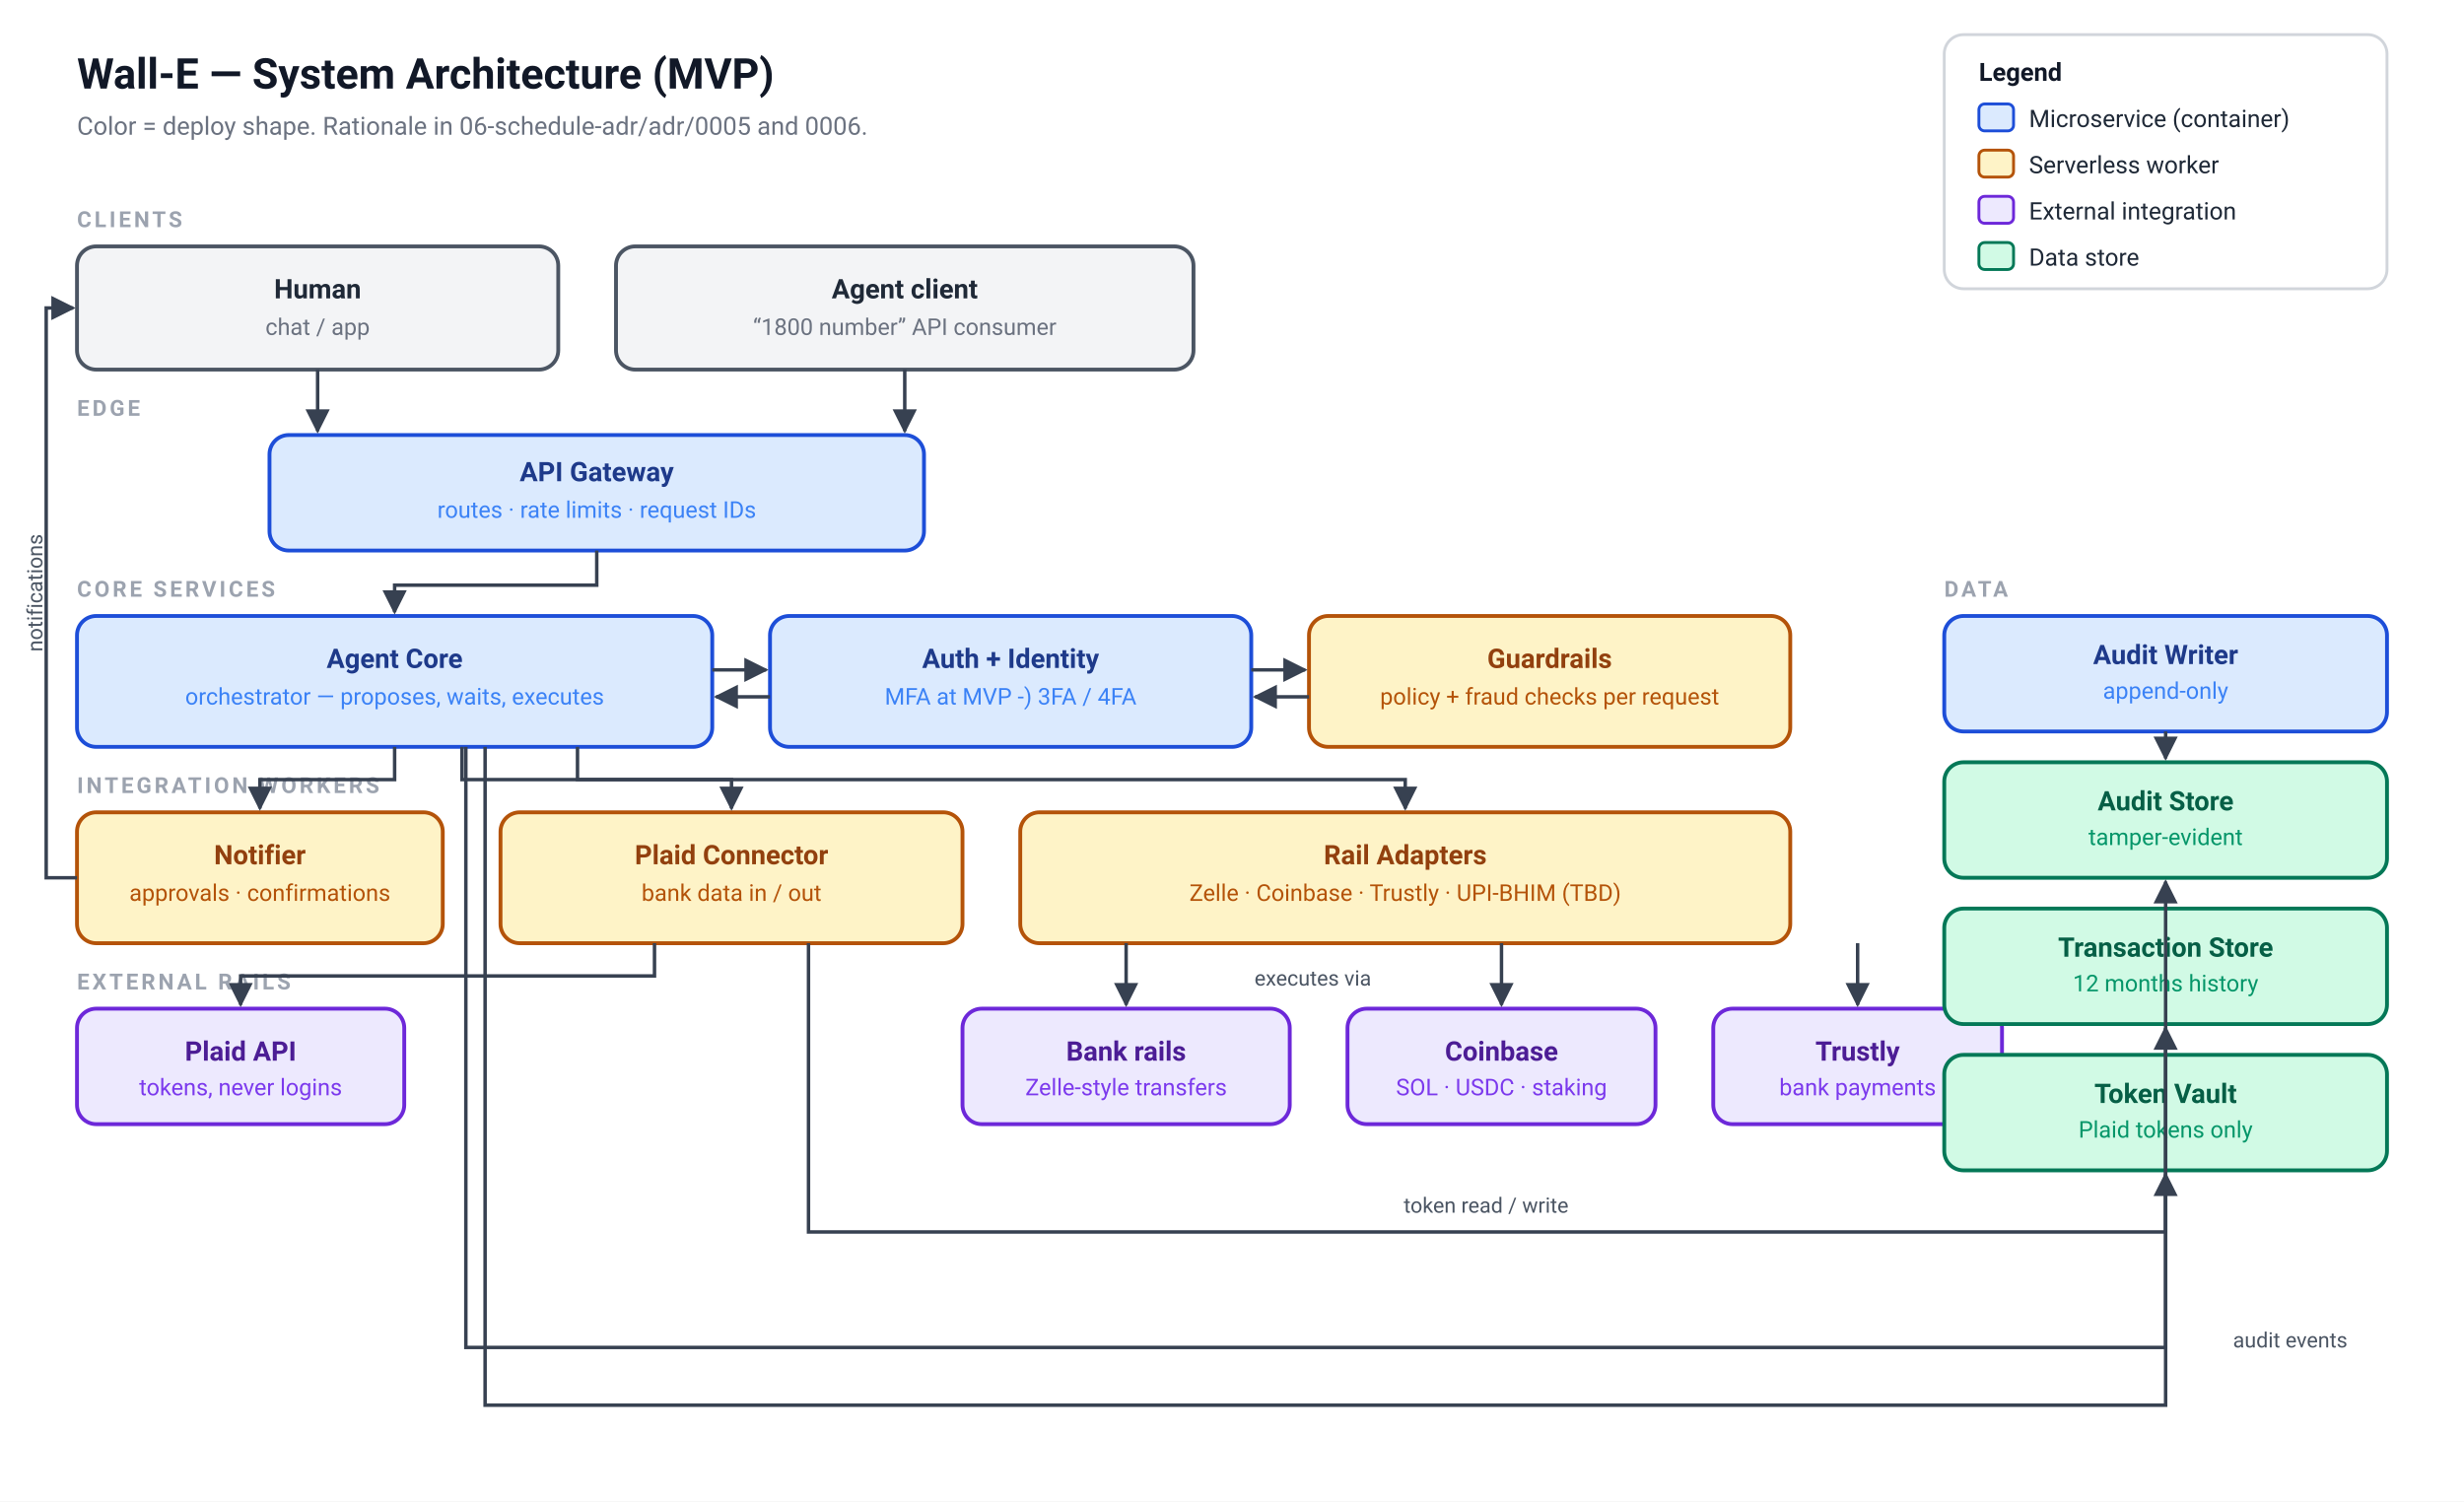
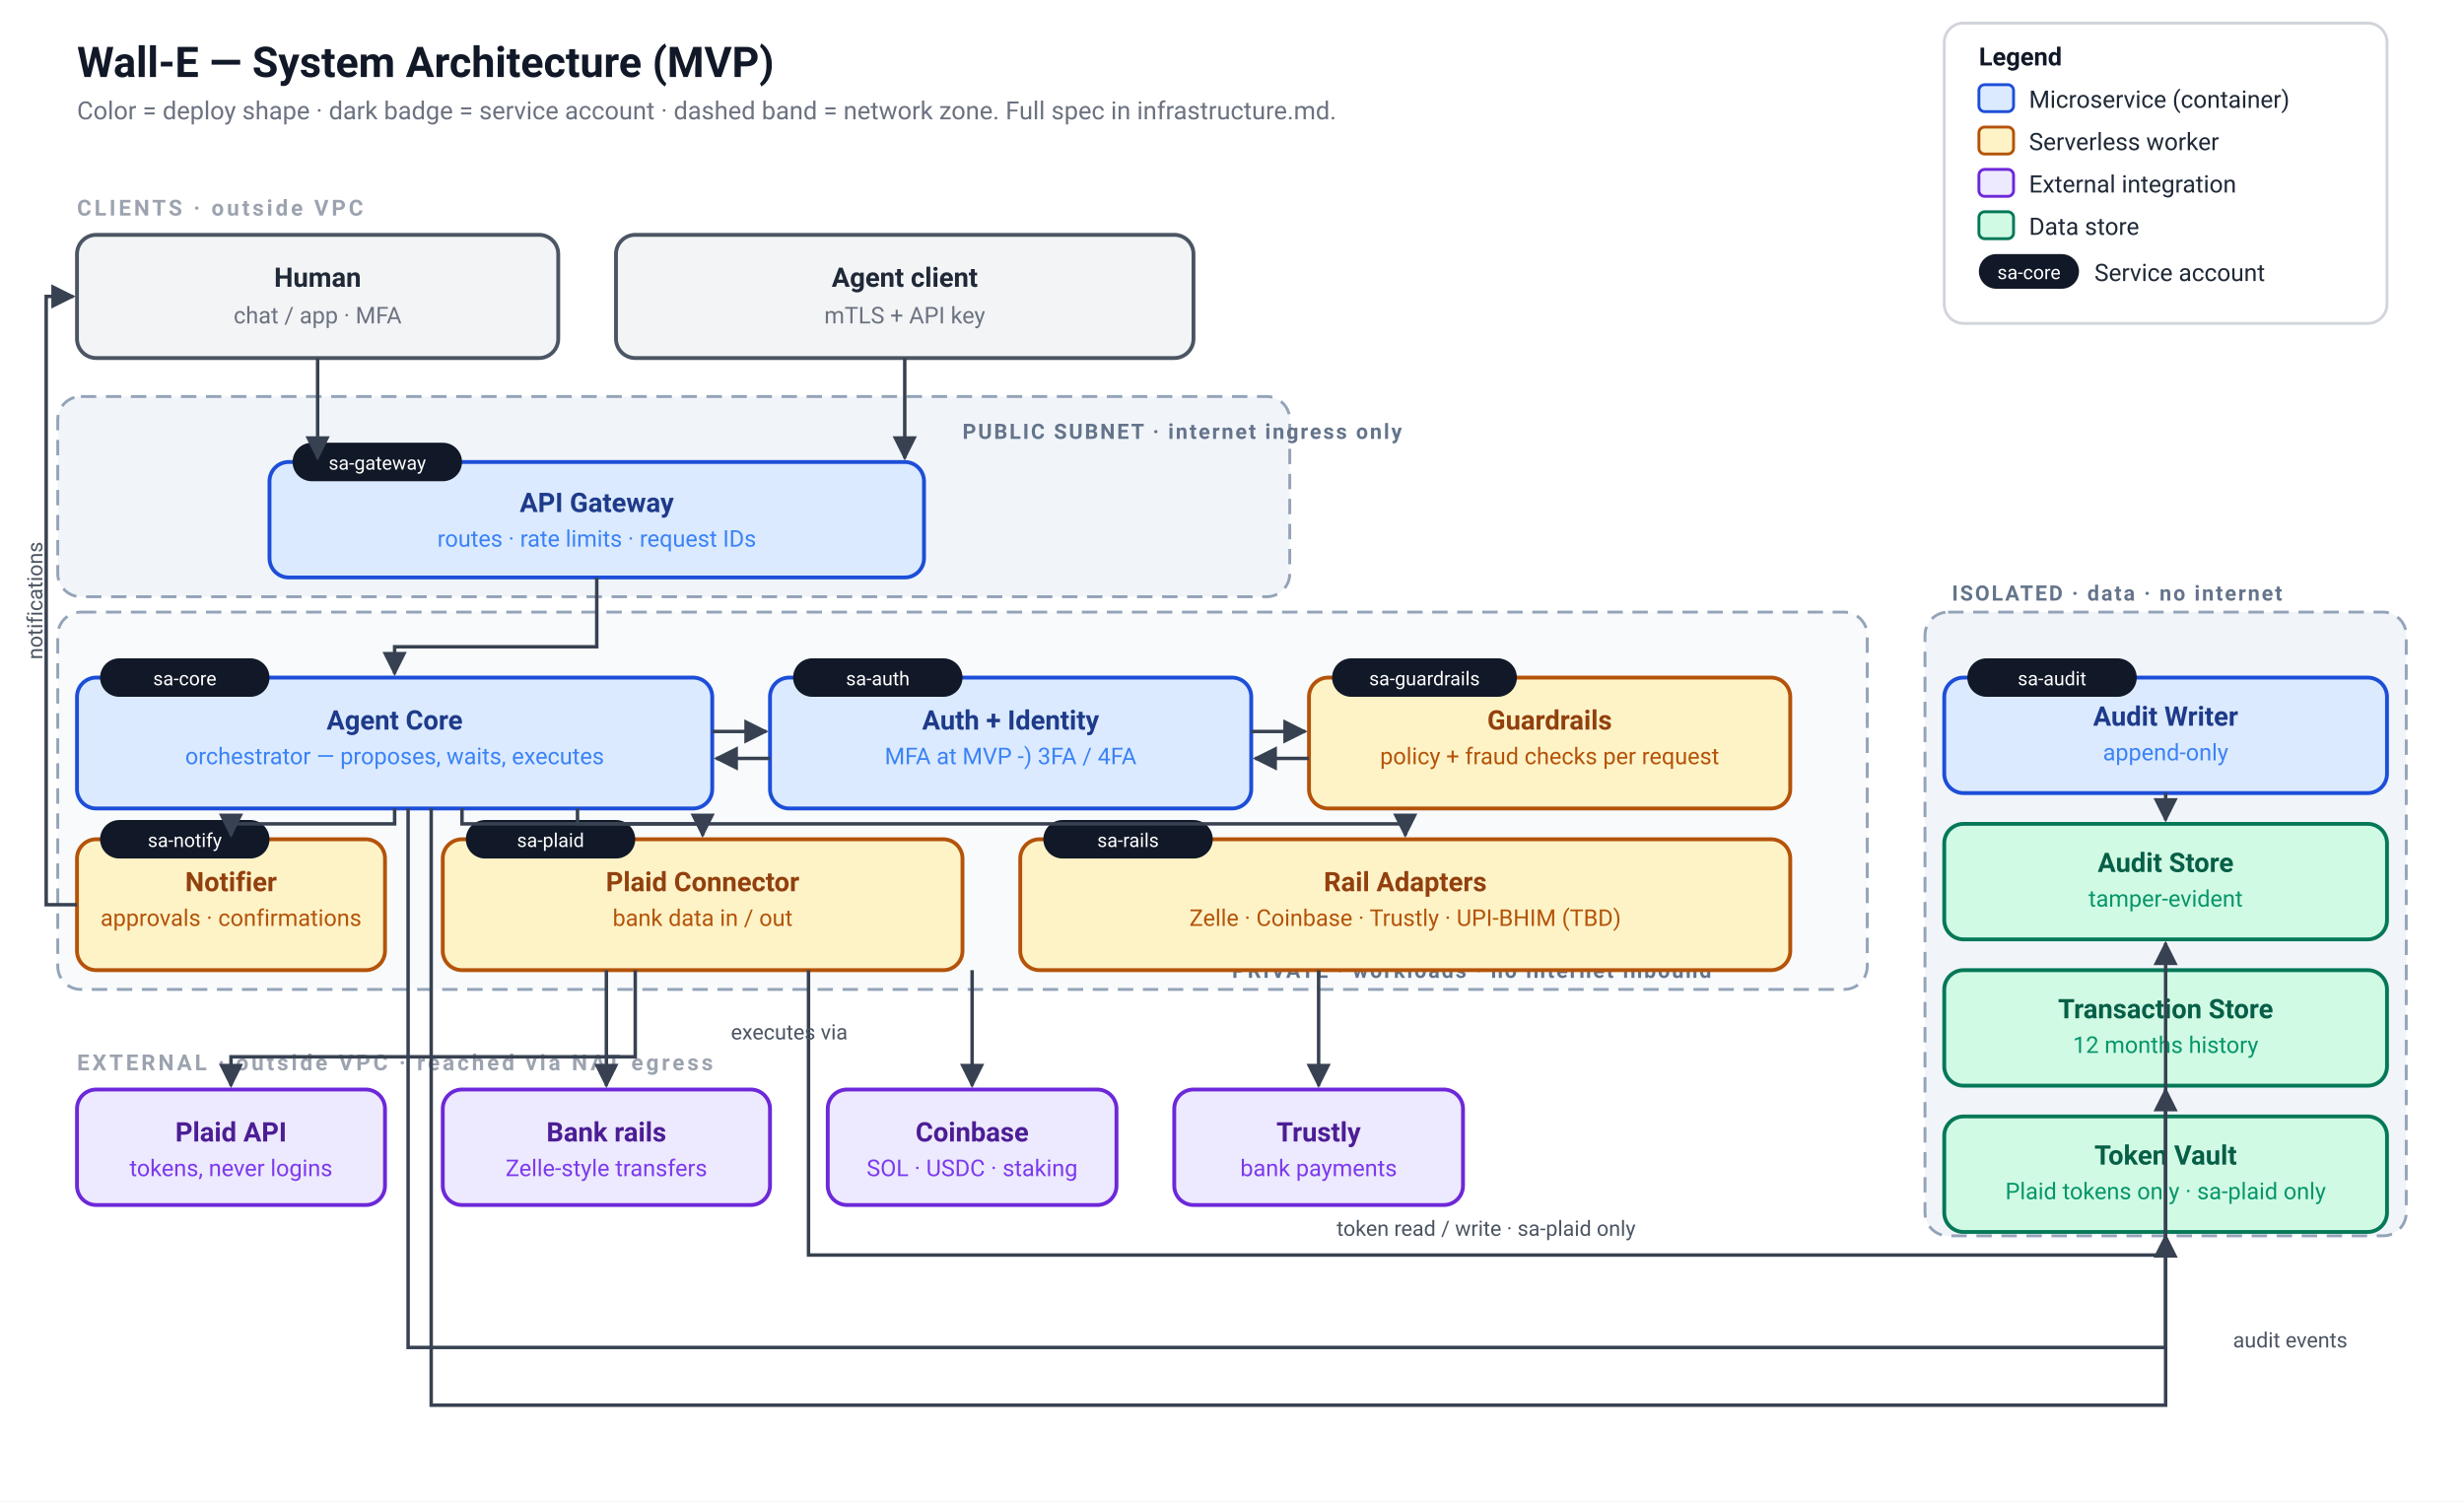
<svg xmlns="http://www.w3.org/2000/svg" width="1280" height="780" viewBox="0 0 1280 780" font-family="ui-sans-serif, system-ui, -apple-system, 'Segoe UI', Roboto, Helvetica, Arial, sans-serif">
  <defs>
    <marker id="arr" viewBox="0 0 10 10" refX="9" refY="5" markerWidth="7" markerHeight="7" orient="auto-start-reverse">
      <path d="M 0 0 L 10 5 L 0 10 z" fill="#374151" />
    </marker>
  </defs>
  <rect x="0" y="0" width="1280" height="780" fill="#FFFFFF" />
-   <text x="40" y="46" font-size="22" font-weight="700" fill="#111827">Wall-E — System Architecture (MVP)</text>
-   <text x="40" y="70" font-size="13" fill="#6B7280">Color = deploy shape. Rationale in 06-schedule-adr/adr/0005 and 0006.</text>
-   <rect x="1010" y="18" width="230" height="132" rx="10" fill="#FFFFFF" stroke="#D1D5DB" stroke-width="1.5" />
-   <text x="1028" y="42" font-size="13" font-weight="700" fill="#111827">Legend</text>
-   <rect x="1028" y="54" width="18" height="14" rx="3" fill="#DBEAFE" stroke="#1D4ED8" stroke-width="1.5" />
-   <text x="1054" y="66" font-size="12.5" fill="#1F2937">Microservice (container)</text>
-   <rect x="1028" y="78" width="18" height="14" rx="3" fill="#FEF3C7" stroke="#B45309" stroke-width="1.5" />
-   <text x="1054" y="90" font-size="12.5" fill="#1F2937">Serverless worker</text>
-   <rect x="1028" y="102" width="18" height="14" rx="3" fill="#EDE9FE" stroke="#6D28D9" stroke-width="1.5" />
-   <text x="1054" y="114" font-size="12.5" fill="#1F2937">External integration</text>
-   <rect x="1028" y="126" width="18" height="14" rx="3" fill="#D1FAE5" stroke="#047857" stroke-width="1.5" />
-   <text x="1054" y="138" font-size="12.5" fill="#1F2937">Data store</text>
-   <text x="40" y="118" font-size="11.5" font-weight="700" fill="#9CA3AF" letter-spacing="1.5">CLIENTS</text>
-   <rect x="40" y="128" width="250" height="64" rx="10" fill="#F3F4F6" stroke="#4B5563" stroke-width="2" />
-   <text x="165" y="155" font-size="14" font-weight="700" fill="#1F2937" text-anchor="middle">Human</text>
-   <text x="165" y="174" font-size="12" fill="#6B7280" text-anchor="middle">chat / app</text>
-   <rect x="320" y="128" width="300" height="64" rx="10" fill="#F3F4F6" stroke="#4B5563" stroke-width="2" />
-   <text x="470" y="155" font-size="14" font-weight="700" fill="#1F2937" text-anchor="middle">Agent client</text>
-   <text x="470" y="174" font-size="12" fill="#6B7280" text-anchor="middle">“1800 number” API consumer</text>
-   <text x="40" y="216" font-size="11.5" font-weight="700" fill="#9CA3AF" letter-spacing="1.5">EDGE</text>
-   <rect x="140" y="226" width="340" height="60" rx="10" fill="#DBEAFE" stroke="#1D4ED8" stroke-width="2" />
-   <text x="310" y="250" font-size="14" font-weight="700" fill="#1E3A8A" text-anchor="middle">API Gateway</text>
-   <text x="310" y="269" font-size="12" fill="#3B82F6" text-anchor="middle">routes · rate limits · request IDs</text>
-   <text x="40" y="310" font-size="11.5" font-weight="700" fill="#9CA3AF" letter-spacing="1.5">CORE SERVICES</text>
-   <rect x="40" y="320" width="330" height="68" rx="10" fill="#DBEAFE" stroke="#1D4ED8" stroke-width="2" />
-   <text x="205" y="347" font-size="14" font-weight="700" fill="#1E3A8A" text-anchor="middle">Agent Core</text>
-   <text x="205" y="366" font-size="12" fill="#3B82F6" text-anchor="middle">orchestrator — proposes, waits, executes</text>
-   <rect x="400" y="320" width="250" height="68" rx="10" fill="#DBEAFE" stroke="#1D4ED8" stroke-width="2" />
-   <text x="525" y="347" font-size="14" font-weight="700" fill="#1E3A8A" text-anchor="middle">Auth + Identity</text>
-   <text x="525" y="366" font-size="12" fill="#3B82F6" text-anchor="middle">MFA at MVP -) 3FA / 4FA</text>
-   <rect x="680" y="320" width="250" height="68" rx="10" fill="#FEF3C7" stroke="#B45309" stroke-width="2" />
-   <text x="805" y="347" font-size="14" font-weight="700" fill="#92400E" text-anchor="middle">Guardrails</text>
-   <text x="805" y="366" font-size="12" fill="#B45309" text-anchor="middle">policy + fraud checks per request</text>
-   <text x="40" y="412" font-size="11.5" font-weight="700" fill="#9CA3AF" letter-spacing="1.5">INTEGRATION WORKERS</text>
-   <rect x="40" y="422" width="190" height="68" rx="10" fill="#FEF3C7" stroke="#B45309" stroke-width="2" />
-   <text x="135" y="449" font-size="14" font-weight="700" fill="#92400E" text-anchor="middle">Notifier</text>
-   <text x="135" y="468" font-size="12" fill="#B45309" text-anchor="middle">approvals · confirmations</text>
-   <rect x="260" y="422" width="240" height="68" rx="10" fill="#FEF3C7" stroke="#B45309" stroke-width="2" />
-   <text x="380" y="449" font-size="14" font-weight="700" fill="#92400E" text-anchor="middle">Plaid Connector</text>
-   <text x="380" y="468" font-size="12" fill="#B45309" text-anchor="middle">bank data in / out</text>
-   <rect x="530" y="422" width="400" height="68" rx="10" fill="#FEF3C7" stroke="#B45309" stroke-width="2" />
-   <text x="730" y="449" font-size="14" font-weight="700" fill="#92400E" text-anchor="middle">Rail Adapters</text>
-   <text x="730" y="468" font-size="12" fill="#B45309" text-anchor="middle">Zelle · Coinbase · Trustly · UPI-BHIM (TBD)</text>
-   <text x="40" y="514" font-size="11.5" font-weight="700" fill="#9CA3AF" letter-spacing="1.5">EXTERNAL RAILS</text>
-   <rect x="40" y="524" width="170" height="60" rx="10" fill="#EDE9FE" stroke="#6D28D9" stroke-width="2" />
-   <text x="125" y="551" font-size="14" font-weight="700" fill="#4C1D95" text-anchor="middle">Plaid API</text>
-   <text x="125" y="569" font-size="12" fill="#7C3AED" text-anchor="middle">tokens, never logins</text>
-   <rect x="500" y="524" width="170" height="60" rx="10" fill="#EDE9FE" stroke="#6D28D9" stroke-width="2" />
-   <text x="585" y="551" font-size="14" font-weight="700" fill="#4C1D95" text-anchor="middle">Bank rails</text>
-   <text x="585" y="569" font-size="12" fill="#7C3AED" text-anchor="middle">Zelle-style transfers</text>
-   <rect x="700" y="524" width="160" height="60" rx="10" fill="#EDE9FE" stroke="#6D28D9" stroke-width="2" />
-   <text x="780" y="551" font-size="14" font-weight="700" fill="#4C1D95" text-anchor="middle">Coinbase</text>
-   <text x="780" y="569" font-size="12" fill="#7C3AED" text-anchor="middle">SOL · USDC · staking</text>
-   <rect x="890" y="524" width="150" height="60" rx="10" fill="#EDE9FE" stroke="#6D28D9" stroke-width="2" />
-   <text x="965" y="551" font-size="14" font-weight="700" fill="#4C1D95" text-anchor="middle">Trustly</text>
-   <text x="965" y="569" font-size="12" fill="#7C3AED" text-anchor="middle">bank payments</text>
-   <text x="1010" y="310" font-size="11.5" font-weight="700" fill="#9CA3AF" letter-spacing="1.5">DATA</text>
-   <rect x="1010" y="320" width="230" height="60" rx="10" fill="#DBEAFE" stroke="#1D4ED8" stroke-width="2" />
-   <text x="1125" y="345" font-size="14" font-weight="700" fill="#1E3A8A" text-anchor="middle">Audit Writer</text>
-   <text x="1125" y="363" font-size="12" fill="#3B82F6" text-anchor="middle">append-only</text>
-   <rect x="1010" y="396" width="230" height="60" rx="10" fill="#D1FAE5" stroke="#047857" stroke-width="2" />
-   <text x="1125" y="421" font-size="14" font-weight="700" fill="#065F46" text-anchor="middle">Audit Store</text>
-   <text x="1125" y="439" font-size="12" fill="#059669" text-anchor="middle">tamper-evident</text>
-   <rect x="1010" y="472" width="230" height="60" rx="10" fill="#D1FAE5" stroke="#047857" stroke-width="2" />
-   <text x="1125" y="497" font-size="14" font-weight="700" fill="#065F46" text-anchor="middle">Transaction Store</text>
-   <text x="1125" y="515" font-size="12" fill="#059669" text-anchor="middle">12 months history</text>
-   <rect x="1010" y="548" width="230" height="60" rx="10" fill="#D1FAE5" stroke="#047857" stroke-width="2" />
-   <text x="1125" y="573" font-size="14" font-weight="700" fill="#065F46" text-anchor="middle">Token Vault</text>
-   <text x="1125" y="591" font-size="12" fill="#059669" text-anchor="middle">Plaid tokens only</text>
+   <text x="40" y="40" font-size="22" font-weight="700" fill="#111827">Wall-E — System Architecture (MVP)</text>
+   <text x="40" y="62" font-size="13" fill="#6B7280">Color = deploy shape · dark badge = service account · dashed band = network zone. Full spec in infrastructure.md.</text>
+   <rect x="1010" y="12" width="230" height="156" rx="10" fill="#FFFFFF" stroke="#D1D5DB" stroke-width="1.5" />
+   <text x="1028" y="34" font-size="13" font-weight="700" fill="#111827">Legend</text>
+   <rect x="1028" y="44" width="18" height="14" rx="3" fill="#DBEAFE" stroke="#1D4ED8" stroke-width="1.5" />
+   <text x="1054" y="56" font-size="12.5" fill="#1F2937">Microservice (container)</text>
+   <rect x="1028" y="66" width="18" height="14" rx="3" fill="#FEF3C7" stroke="#B45309" stroke-width="1.5" />
+   <text x="1054" y="78" font-size="12.5" fill="#1F2937">Serverless worker</text>
+   <rect x="1028" y="88" width="18" height="14" rx="3" fill="#EDE9FE" stroke="#6D28D9" stroke-width="1.5" />
+   <text x="1054" y="100" font-size="12.5" fill="#1F2937">External integration</text>
+   <rect x="1028" y="110" width="18" height="14" rx="3" fill="#D1FAE5" stroke="#047857" stroke-width="1.5" />
+   <text x="1054" y="122" font-size="12.5" fill="#1F2937">Data store</text>
+   <rect x="1028" y="132" width="52" height="18" rx="9" fill="#111827" />
+   <text x="1054" y="145" font-size="10" fill="#FFFFFF" text-anchor="middle">sa-core</text>
+   <text x="1088" y="146" font-size="12.5" fill="#1F2937">Service account</text>
+   <rect x="30" y="206" width="640" height="104" rx="12" fill="#F1F5F9" stroke="#94A3B8" stroke-width="1.5" stroke-dasharray="8 5" />
+   <text x="500" y="228" font-size="11" font-weight="700" fill="#64748B" letter-spacing="1">PUBLIC SUBNET · internet ingress only</text>
+   <rect x="30" y="318" width="940" height="196" rx="12" fill="#F8FAFC" stroke="#94A3B8" stroke-width="1.5" stroke-dasharray="8 5" />
+   <text x="640" y="508" font-size="11" font-weight="700" fill="#64748B" letter-spacing="1">PRIVATE · workloads · no internet inbound</text>
+   <rect x="1000" y="318" width="250" height="324" rx="12" fill="#F1F5F9" stroke="#94A3B8" stroke-width="1.5" stroke-dasharray="8 5" />
+   <text x="1014" y="312" font-size="11" font-weight="700" fill="#64748B" letter-spacing="1">ISOLATED · data · no internet</text>
+   <text x="40" y="112" font-size="11.5" font-weight="700" fill="#9CA3AF" letter-spacing="1.5">CLIENTS · outside VPC</text>
+   <text x="40" y="556" font-size="11.5" font-weight="700" fill="#9CA3AF" letter-spacing="1.5">EXTERNAL · outside VPC · reached via NAT egress</text>
+   <rect x="40" y="122" width="250" height="64" rx="10" fill="#F3F4F6" stroke="#4B5563" stroke-width="2" />
+   <text x="165" y="149" font-size="14" font-weight="700" fill="#1F2937" text-anchor="middle">Human</text>
+   <text x="165" y="168" font-size="12" fill="#6B7280" text-anchor="middle">chat / app · MFA</text>
+   <rect x="320" y="122" width="300" height="64" rx="10" fill="#F3F4F6" stroke="#4B5563" stroke-width="2" />
+   <text x="470" y="149" font-size="14" font-weight="700" fill="#1F2937" text-anchor="middle">Agent client</text>
+   <text x="470" y="168" font-size="12" fill="#6B7280" text-anchor="middle">mTLS + API key</text>
+   <rect x="140" y="240" width="340" height="60" rx="10" fill="#DBEAFE" stroke="#1D4ED8" stroke-width="2" />
+   <rect x="152" y="230" width="88" height="20" rx="10" fill="#111827" />
+   <text x="196" y="244" font-size="10" fill="#FFFFFF" text-anchor="middle">sa-gateway</text>
+   <text x="310" y="266" font-size="14" font-weight="700" fill="#1E3A8A" text-anchor="middle">API Gateway</text>
+   <text x="310" y="284" font-size="12" fill="#3B82F6" text-anchor="middle">routes · rate limits · request IDs</text>
+   <rect x="40" y="352" width="330" height="68" rx="10" fill="#DBEAFE" stroke="#1D4ED8" stroke-width="2" />
+   <rect x="52" y="342" width="88" height="20" rx="10" fill="#111827" />
+   <text x="96" y="356" font-size="10" fill="#FFFFFF" text-anchor="middle">sa-core</text>
+   <text x="205" y="379" font-size="14" font-weight="700" fill="#1E3A8A" text-anchor="middle">Agent Core</text>
+   <text x="205" y="397" font-size="12" fill="#3B82F6" text-anchor="middle">orchestrator — proposes, waits, executes</text>
+   <rect x="400" y="352" width="250" height="68" rx="10" fill="#DBEAFE" stroke="#1D4ED8" stroke-width="2" />
+   <rect x="412" y="342" width="88" height="20" rx="10" fill="#111827" />
+   <text x="456" y="356" font-size="10" fill="#FFFFFF" text-anchor="middle">sa-auth</text>
+   <text x="525" y="379" font-size="14" font-weight="700" fill="#1E3A8A" text-anchor="middle">Auth + Identity</text>
+   <text x="525" y="397" font-size="12" fill="#3B82F6" text-anchor="middle">MFA at MVP -) 3FA / 4FA</text>
+   <rect x="680" y="352" width="250" height="68" rx="10" fill="#FEF3C7" stroke="#B45309" stroke-width="2" />
+   <rect x="692" y="342" width="96" height="20" rx="10" fill="#111827" />
+   <text x="740" y="356" font-size="10" fill="#FFFFFF" text-anchor="middle">sa-guardrails</text>
+   <text x="805" y="379" font-size="14" font-weight="700" fill="#92400E" text-anchor="middle">Guardrails</text>
+   <text x="805" y="397" font-size="12" fill="#B45309" text-anchor="middle">policy + fraud checks per request</text>
+   <rect x="40" y="436" width="160" height="68" rx="10" fill="#FEF3C7" stroke="#B45309" stroke-width="2" />
+   <rect x="52" y="426" width="88" height="20" rx="10" fill="#111827" />
+   <text x="96" y="440" font-size="10" fill="#FFFFFF" text-anchor="middle">sa-notify</text>
+   <text x="120" y="463" font-size="14" font-weight="700" fill="#92400E" text-anchor="middle">Notifier</text>
+   <text x="120" y="481" font-size="12" fill="#B45309" text-anchor="middle">approvals · confirmations</text>
+   <rect x="230" y="436" width="270" height="68" rx="10" fill="#FEF3C7" stroke="#B45309" stroke-width="2" />
+   <rect x="242" y="426" width="88" height="20" rx="10" fill="#111827" />
+   <text x="286" y="440" font-size="10" fill="#FFFFFF" text-anchor="middle">sa-plaid</text>
+   <text x="365" y="463" font-size="14" font-weight="700" fill="#92400E" text-anchor="middle">Plaid Connector</text>
+   <text x="365" y="481" font-size="12" fill="#B45309" text-anchor="middle">bank data in / out</text>
+   <rect x="530" y="436" width="400" height="68" rx="10" fill="#FEF3C7" stroke="#B45309" stroke-width="2" />
+   <rect x="542" y="426" width="88" height="20" rx="10" fill="#111827" />
+   <text x="586" y="440" font-size="10" fill="#FFFFFF" text-anchor="middle">sa-rails</text>
+   <text x="730" y="463" font-size="14" font-weight="700" fill="#92400E" text-anchor="middle">Rail Adapters</text>
+   <text x="730" y="481" font-size="12" fill="#B45309" text-anchor="middle">Zelle · Coinbase · Trustly · UPI-BHIM (TBD)</text>
+   <rect x="40" y="566" width="160" height="60" rx="10" fill="#EDE9FE" stroke="#6D28D9" stroke-width="2" />
+   <text x="120" y="593" font-size="14" font-weight="700" fill="#4C1D95" text-anchor="middle">Plaid API</text>
+   <text x="120" y="611" font-size="12" fill="#7C3AED" text-anchor="middle">tokens, never logins</text>
+   <rect x="230" y="566" width="170" height="60" rx="10" fill="#EDE9FE" stroke="#6D28D9" stroke-width="2" />
+   <text x="315" y="593" font-size="14" font-weight="700" fill="#4C1D95" text-anchor="middle">Bank rails</text>
+   <text x="315" y="611" font-size="12" fill="#7C3AED" text-anchor="middle">Zelle-style transfers</text>
+   <rect x="430" y="566" width="150" height="60" rx="10" fill="#EDE9FE" stroke="#6D28D9" stroke-width="2" />
+   <text x="505" y="593" font-size="14" font-weight="700" fill="#4C1D95" text-anchor="middle">Coinbase</text>
+   <text x="505" y="611" font-size="12" fill="#7C3AED" text-anchor="middle">SOL · USDC · staking</text>
+   <rect x="610" y="566" width="150" height="60" rx="10" fill="#EDE9FE" stroke="#6D28D9" stroke-width="2" />
+   <text x="685" y="593" font-size="14" font-weight="700" fill="#4C1D95" text-anchor="middle">Trustly</text>
+   <text x="685" y="611" font-size="12" fill="#7C3AED" text-anchor="middle">bank payments</text>
+   <rect x="1010" y="352" width="230" height="60" rx="10" fill="#DBEAFE" stroke="#1D4ED8" stroke-width="2" />
+   <rect x="1022" y="342" width="88" height="20" rx="10" fill="#111827" />
+   <text x="1066" y="356" font-size="10" fill="#FFFFFF" text-anchor="middle">sa-audit</text>
+   <text x="1125" y="377" font-size="14" font-weight="700" fill="#1E3A8A" text-anchor="middle">Audit Writer</text>
+   <text x="1125" y="395" font-size="12" fill="#3B82F6" text-anchor="middle">append-only</text>
+   <rect x="1010" y="428" width="230" height="60" rx="10" fill="#D1FAE5" stroke="#047857" stroke-width="2" />
+   <text x="1125" y="453" font-size="14" font-weight="700" fill="#065F46" text-anchor="middle">Audit Store</text>
+   <text x="1125" y="471" font-size="12" fill="#059669" text-anchor="middle">tamper-evident</text>
+   <rect x="1010" y="504" width="230" height="60" rx="10" fill="#D1FAE5" stroke="#047857" stroke-width="2" />
+   <text x="1125" y="529" font-size="14" font-weight="700" fill="#065F46" text-anchor="middle">Transaction Store</text>
+   <text x="1125" y="547" font-size="12" fill="#059669" text-anchor="middle">12 months history</text>
+   <rect x="1010" y="580" width="230" height="60" rx="10" fill="#D1FAE5" stroke="#047857" stroke-width="2" />
+   <text x="1125" y="605" font-size="14" font-weight="700" fill="#065F46" text-anchor="middle">Token Vault</text>
+   <text x="1125" y="623" font-size="12" fill="#059669" text-anchor="middle">Plaid tokens only · sa-plaid only</text>
  <g stroke="#374151" stroke-width="1.8" fill="none">
-     <line x1="165" y1="192" x2="165" y2="224" marker-end="url(#arr)" />
-     <line x1="470" y1="192" x2="470" y2="224" marker-end="url(#arr)" />
-     <polyline points="310,286 310,304 205,304 205,318" marker-end="url(#arr)" />
-     <line x1="370" y1="348" x2="398" y2="348" marker-end="url(#arr)" />
-     <line x1="400" y1="362" x2="372" y2="362" marker-end="url(#arr)" />
-     <line x1="650" y1="348" x2="678" y2="348" marker-end="url(#arr)" />
-     <line x1="680" y1="362" x2="652" y2="362" marker-end="url(#arr)" />
-     <polyline points="205,388 205,405 135,405 135,420" marker-end="url(#arr)" />
-     <polyline points="240,388 240,405 380,405 380,420" marker-end="url(#arr)" />
-     <polyline points="300,388 300,405 730,405 730,420" marker-end="url(#arr)" />
-     <polyline points="40,456 24,456 24,160 38,160" marker-end="url(#arr)" />
-     <polyline points="340,490 340,507 125,507 125,522" marker-end="url(#arr)" />
-     <line x1="585" y1="490" x2="585" y2="522" marker-end="url(#arr)" />
-     <line x1="780" y1="490" x2="780" y2="522" marker-end="url(#arr)" />
-     <line x1="965" y1="490" x2="965" y2="522" marker-end="url(#arr)" />
-     <polyline points="420,490 420,640 1125,640 1125,610" marker-end="url(#arr)" />
-     <line x1="1125" y1="380" x2="1125" y2="394" marker-end="url(#arr)" />
-     <polyline points="242,388 242,700 1125,700 1125,534" marker-end="url(#arr)" />
-     <polyline points="252,388 252,730 1125,730 1125,458" marker-end="url(#arr)" />
+     <line x1="165" y1="186" x2="165" y2="238" marker-end="url(#arr)" />
+     <line x1="470" y1="186" x2="470" y2="238" marker-end="url(#arr)" />
+     <polyline points="310,300 310,336 205,336 205,350" marker-end="url(#arr)" />
+     <line x1="370" y1="380" x2="398" y2="380" marker-end="url(#arr)" />
+     <line x1="400" y1="394" x2="372" y2="394" marker-end="url(#arr)" />
+     <line x1="650" y1="380" x2="678" y2="380" marker-end="url(#arr)" />
+     <line x1="680" y1="394" x2="652" y2="394" marker-end="url(#arr)" />
+     <polyline points="205,420 205,428 120,428 120,434" marker-end="url(#arr)" />
+     <polyline points="240,420 240,428 365,428 365,434" marker-end="url(#arr)" />
+     <polyline points="300,420 300,428 730,428 730,434" marker-end="url(#arr)" />
+     <polyline points="40,470 24,470 24,154 38,154" marker-end="url(#arr)" />
+     <polyline points="330,504 330,549 120,549 120,564" marker-end="url(#arr)" />
+     <line x1="315" y1="504" x2="315" y2="564" marker-end="url(#arr)" />
+     <line x1="505" y1="504" x2="505" y2="564" marker-end="url(#arr)" />
+     <line x1="685" y1="504" x2="685" y2="564" marker-end="url(#arr)" />
+     <polyline points="420,504 420,652 1125,652 1125,642" marker-end="url(#arr)" />
+     <line x1="1125" y1="412" x2="1125" y2="426" marker-end="url(#arr)" />
+     <polyline points="212,420 212,700 1125,700 1125,566" marker-end="url(#arr)" />
+     <polyline points="224,420 224,730 1125,730 1125,490" marker-end="url(#arr)" />
  </g>
-   <text x="22" y="308" font-size="11" fill="#4B5563" text-anchor="middle" transform="rotate(-90 22 308)">notifications</text>
-   <text x="682" y="512" font-size="11" fill="#4B5563" text-anchor="middle">executes via</text>
-   <text x="772" y="630" font-size="11" fill="#4B5563" text-anchor="middle">token read / write</text>
+   <text x="22" y="312" font-size="11" fill="#4B5563" text-anchor="middle" transform="rotate(-90 22 312)">notifications</text>
+   <text x="410" y="540" font-size="11" fill="#4B5563" text-anchor="middle">executes via</text>
+   <text x="772" y="642" font-size="11" fill="#4B5563" text-anchor="middle">token read / write · sa-plaid only</text>
  <text x="1160" y="700" font-size="11" fill="#4B5563">audit events</text>
</svg>
